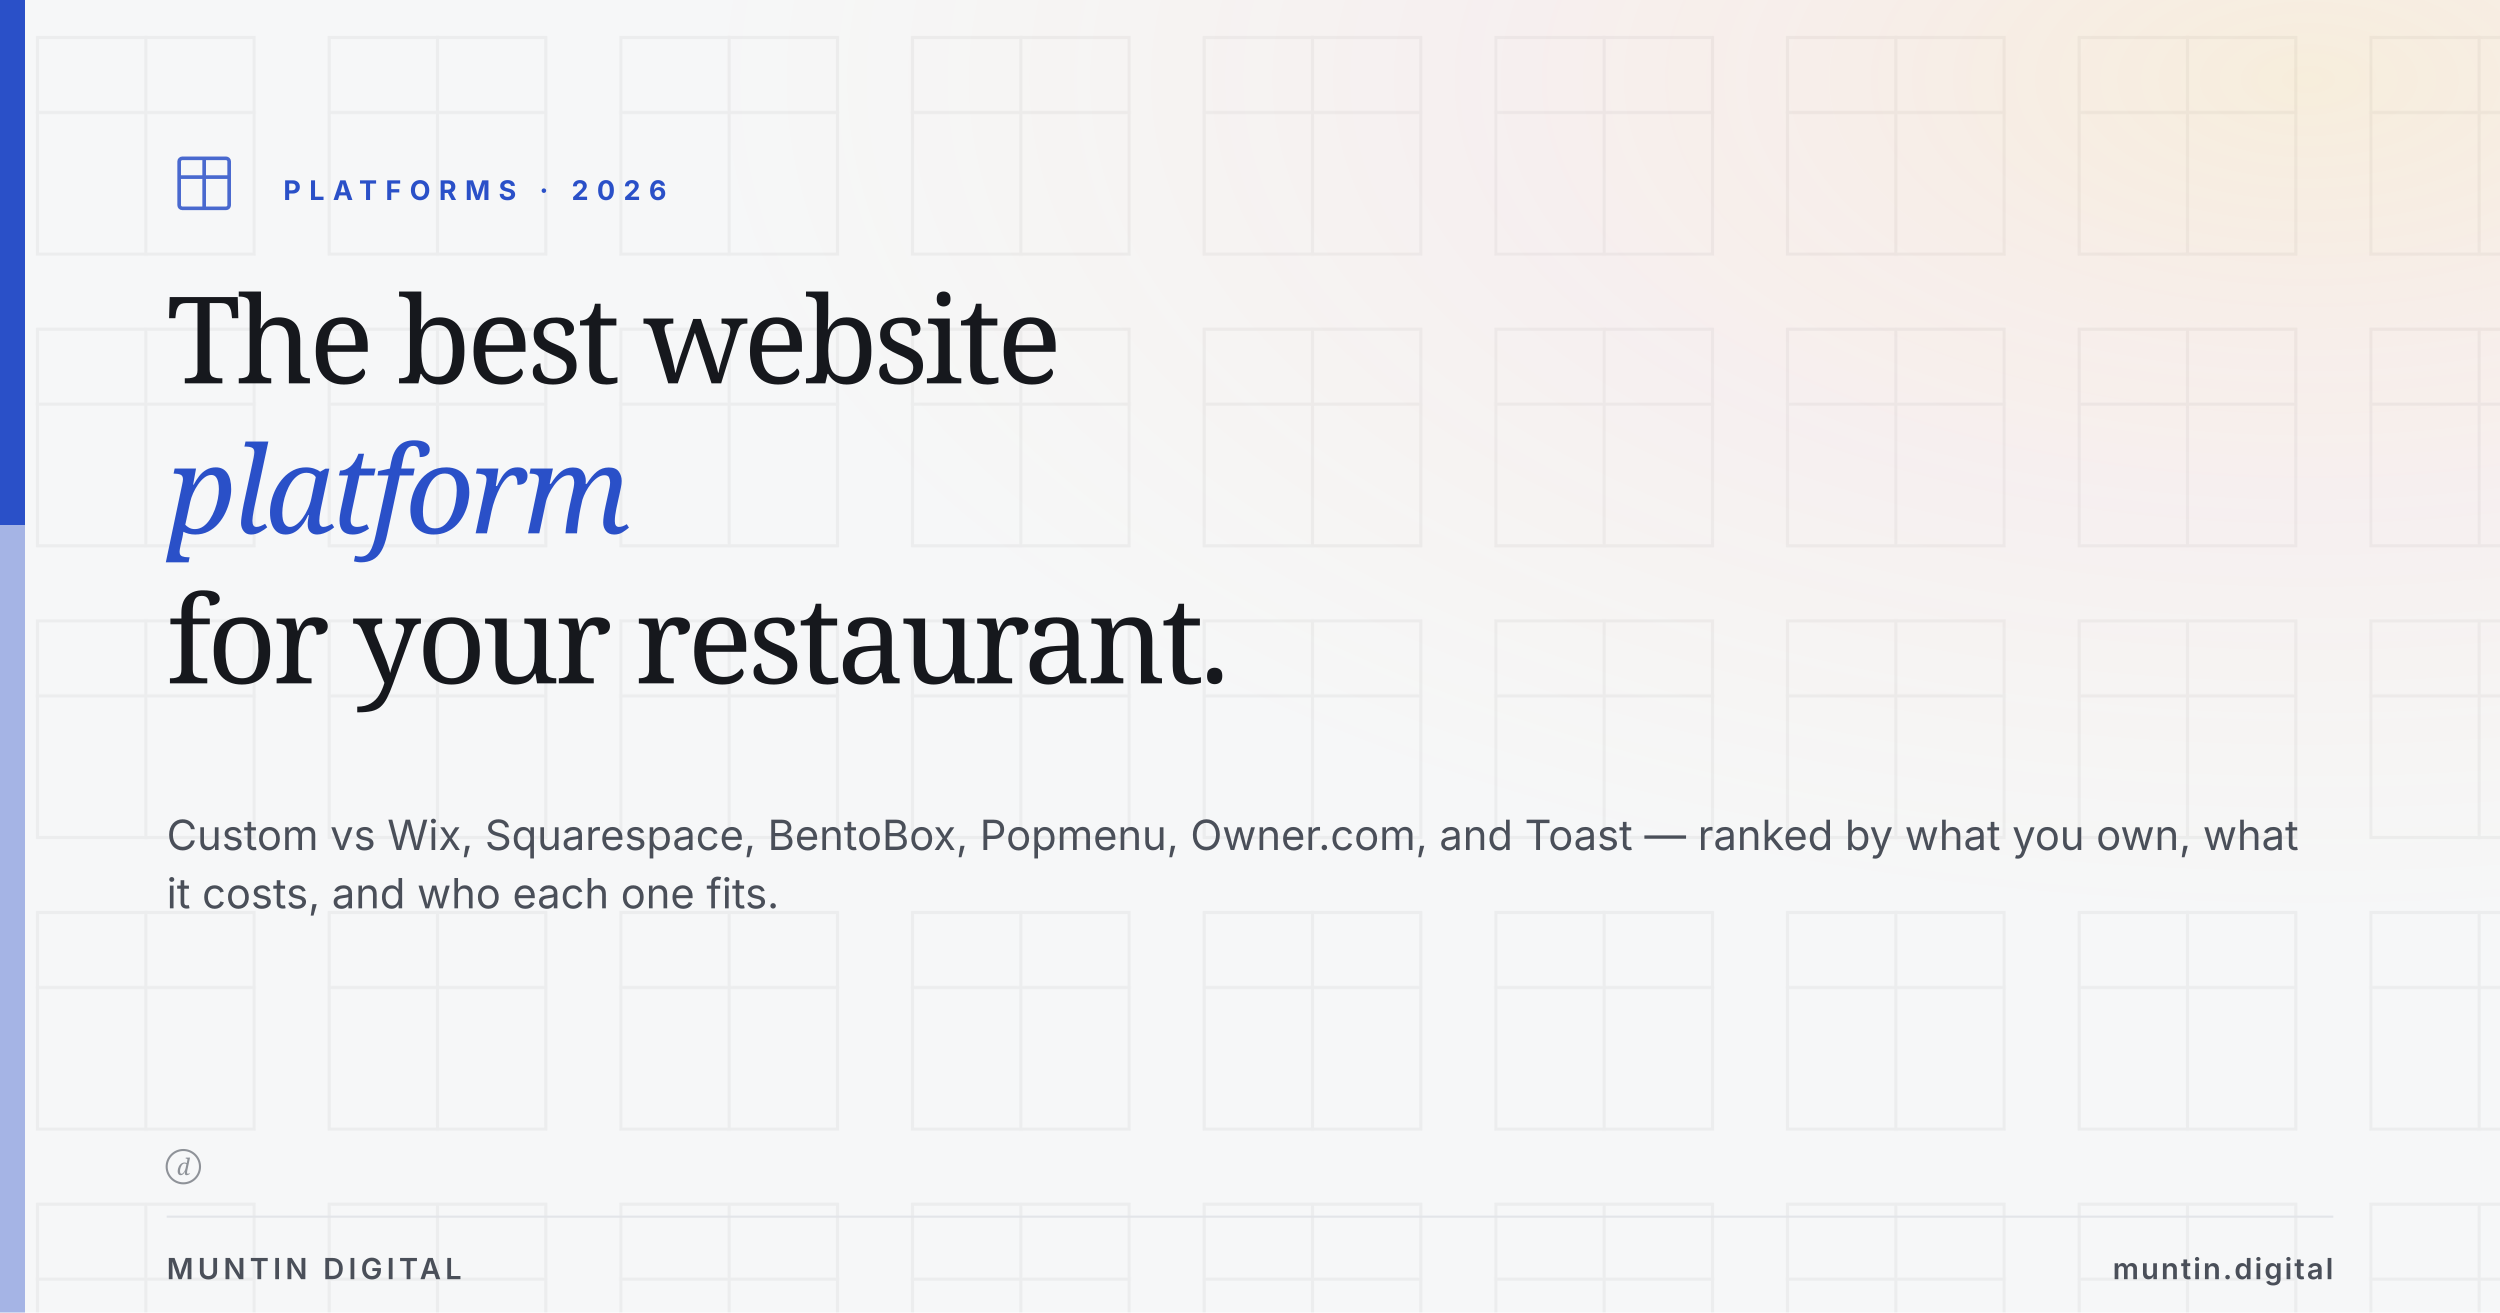
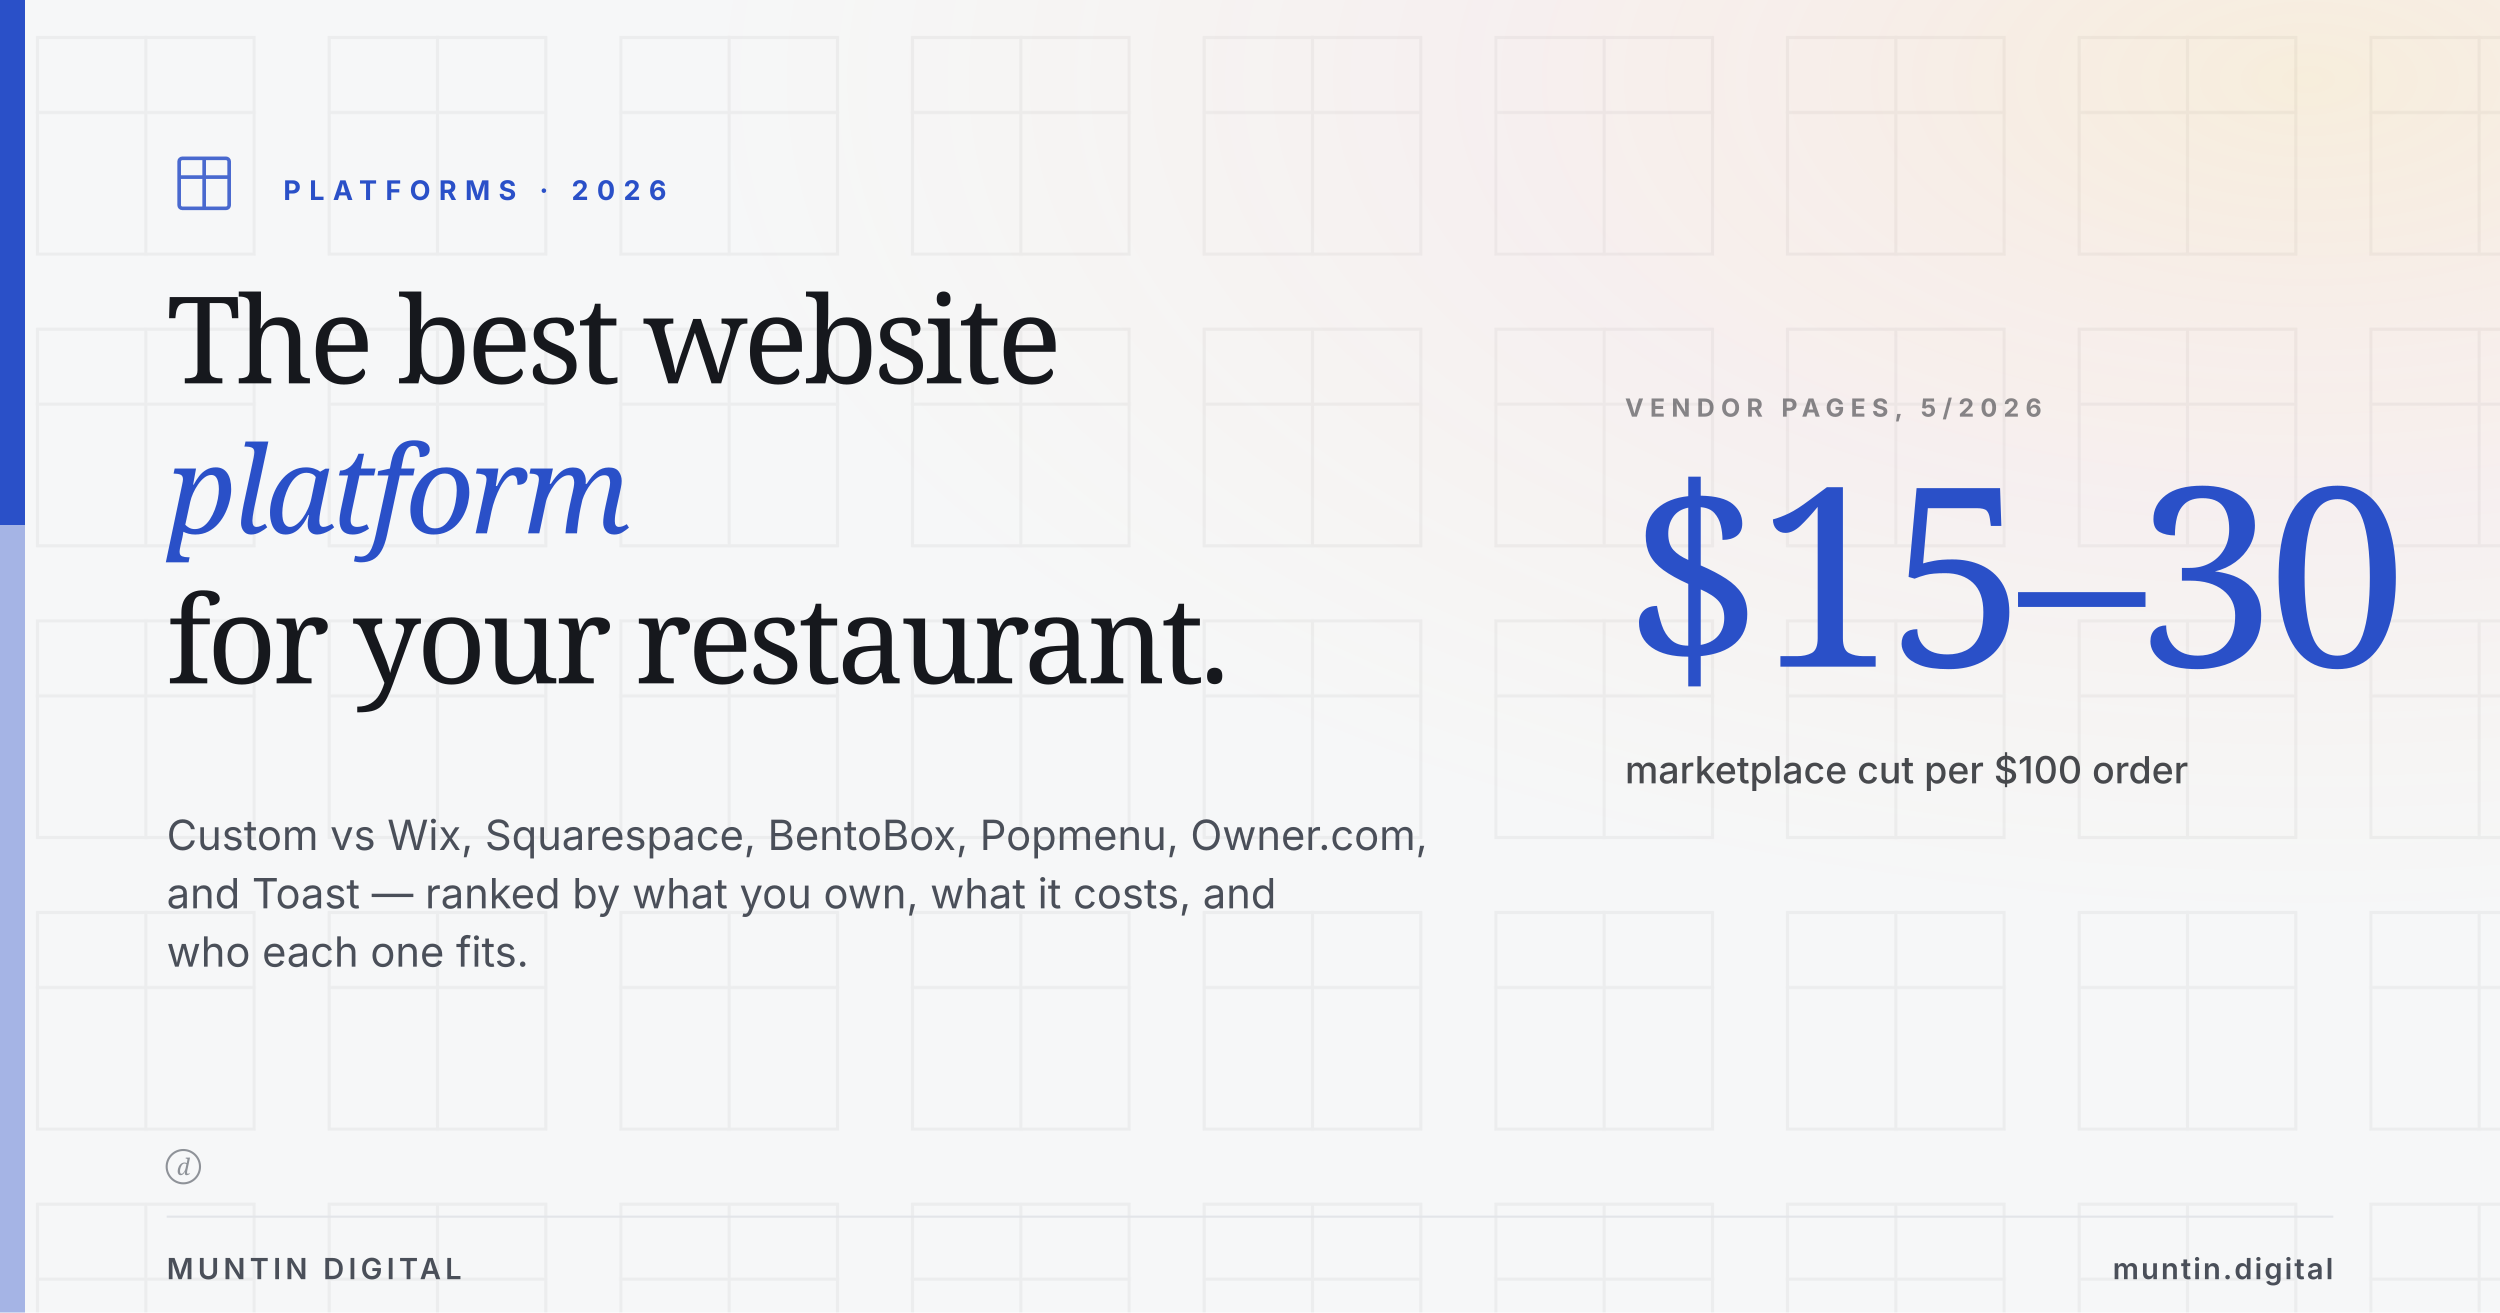
<svg xmlns="http://www.w3.org/2000/svg" viewBox="0 0 1200 630" width="1200" height="630">
  <rect width="1200" height="630" fill="#F6F7F8" />
  <defs>
    <pattern id="muntinField" x="0" y="0" width="140" height="140" patternUnits="userSpaceOnUse">
      <g transform="translate(18, 18)" fill="none" stroke="#16181D" stroke-width="1.5" stroke-linecap="square" stroke-linejoin="miter">
        <rect x="0" y="0" width="104" height="104" />
        <line x1="52" y1="0" x2="52" y2="104" />
        <line x1="0" y1="36" x2="104" y2="36" />
      </g>
    </pattern>
  </defs>
  <rect width="1200" height="630" fill="url(#muntinField)" opacity="0.045" />
  <defs>
    <radialGradient id="ghWarmSoft" cx="92%" cy="6%" r="64%">
      <stop offset="0%" stop-color="#FFB020" stop-opacity="0.13" />
      <stop offset="52%" stop-color="#FF6B5C" stop-opacity="0.05" />
      <stop offset="100%" stop-color="#FFB020" stop-opacity="0" />
    </radialGradient>
  </defs>
  <rect width="1200" height="630" fill="url(#ghWarmSoft)" />
  <rect x="0" y="0" width="12" height="252" fill="#2A50C8" />
  <rect x="0" y="252" width="12" height="378" fill="#2A50C8" opacity="0.4" />
  <g transform="translate(80, 70) scale(1.5)" fill="none" stroke="#2A50C8" stroke-width="1.167" stroke-linecap="round" stroke-linejoin="round" color="#2A50C8" opacity="0.85">
    <rect x="4" y="4" width="16" height="16" rx="1" />
    <line x1="12" y1="4.5" x2="12" y2="19.5" />
    <line x1="4.5" y1="10" x2="19.5" y2="10" />
  </g>
  <text x="136" y="96" font-family="Inter, Arial, sans-serif" font-size="13" font-weight="700" letter-spacing="4" fill="#2A50C8">PLATFORMS · 2026</text>
  <text x="80" y="184" font-family="Fraunces, Georgia, serif" font-size="58" font-weight="500" letter-spacing="-2" fill="#16181D">The best website</text>
  <text x="80" y="256" font-family="Fraunces, Georgia, serif" font-style="italic" font-size="58" font-weight="400" letter-spacing="-2" fill="#2A50C8">platform</text>
  <text x="80" y="328" font-family="Fraunces, Georgia, serif" font-size="58" font-weight="500" letter-spacing="-2" fill="#16181D">for your restaurant.</text>
  <text x="80" y="408" font-family="Inter, Arial, sans-serif" font-size="20" font-weight="400" fill="#4A4F59">
-     <tspan x="80" dy="0">Custom vs Wix, Squarespace, BentoBox, Popmenu, Owner.com, and Toast — ranked by what you own, what</tspan>
-     <tspan x="80" dy="28">it costs, and who each one fits.</tspan>
+     <tspan x="80" dy="0">Custom vs Wix, Squarespace, BentoBox, Popmenu, Owner.com,</tspan>
+     <tspan x="80" dy="28">and Toast — ranked by what you own, what it costs, and</tspan>
+     <tspan x="80" dy="28">who each one fits.</tspan>
  </text>
+   <text x="780" y="200" font-family="Inter, Arial, sans-serif" font-size="12" font-weight="700" letter-spacing="3" fill="#16181D" opacity="0.5">VENDOR PAGES, 5/2026</text>
+   <text x="780" y="320" font-family="Fraunces, Georgia, serif" font-size="120" font-weight="500" letter-spacing="-4" fill="#2A50C8">$15–30</text>
+   <text x="780" y="376" font-family="Inter, Arial, sans-serif" font-size="18" font-weight="500" fill="#16181D" opacity="0.78">marketplace cut per $100 order</text>
  <g transform="translate(80, 552)" fill="#4A4F59" opacity="0.6">
    <circle cx="8" cy="8" r="8" fill="none" stroke="#4A4F59" stroke-width="1" />
    <text x="8" y="12" text-anchor="middle" font-family="Fraunces, Georgia, serif" font-style="italic" font-size="11" font-weight="500" fill="#4A4F59">d</text>
  </g>
  <line x1="80" y1="584" x2="1120" y2="584" stroke="#E3E5E9" stroke-width="1" />
  <text x="80" y="614" font-family="Inter, Arial, sans-serif" font-size="14" font-weight="600" letter-spacing="2" fill="#4A4F59">MUNTIN DIGITAL</text>
  <text x="1120" y="614" text-anchor="end" font-family="Inter, Arial, sans-serif" font-size="14" font-weight="600" letter-spacing="1" fill="#4A4F59">muntin.digital</text>
</svg>
